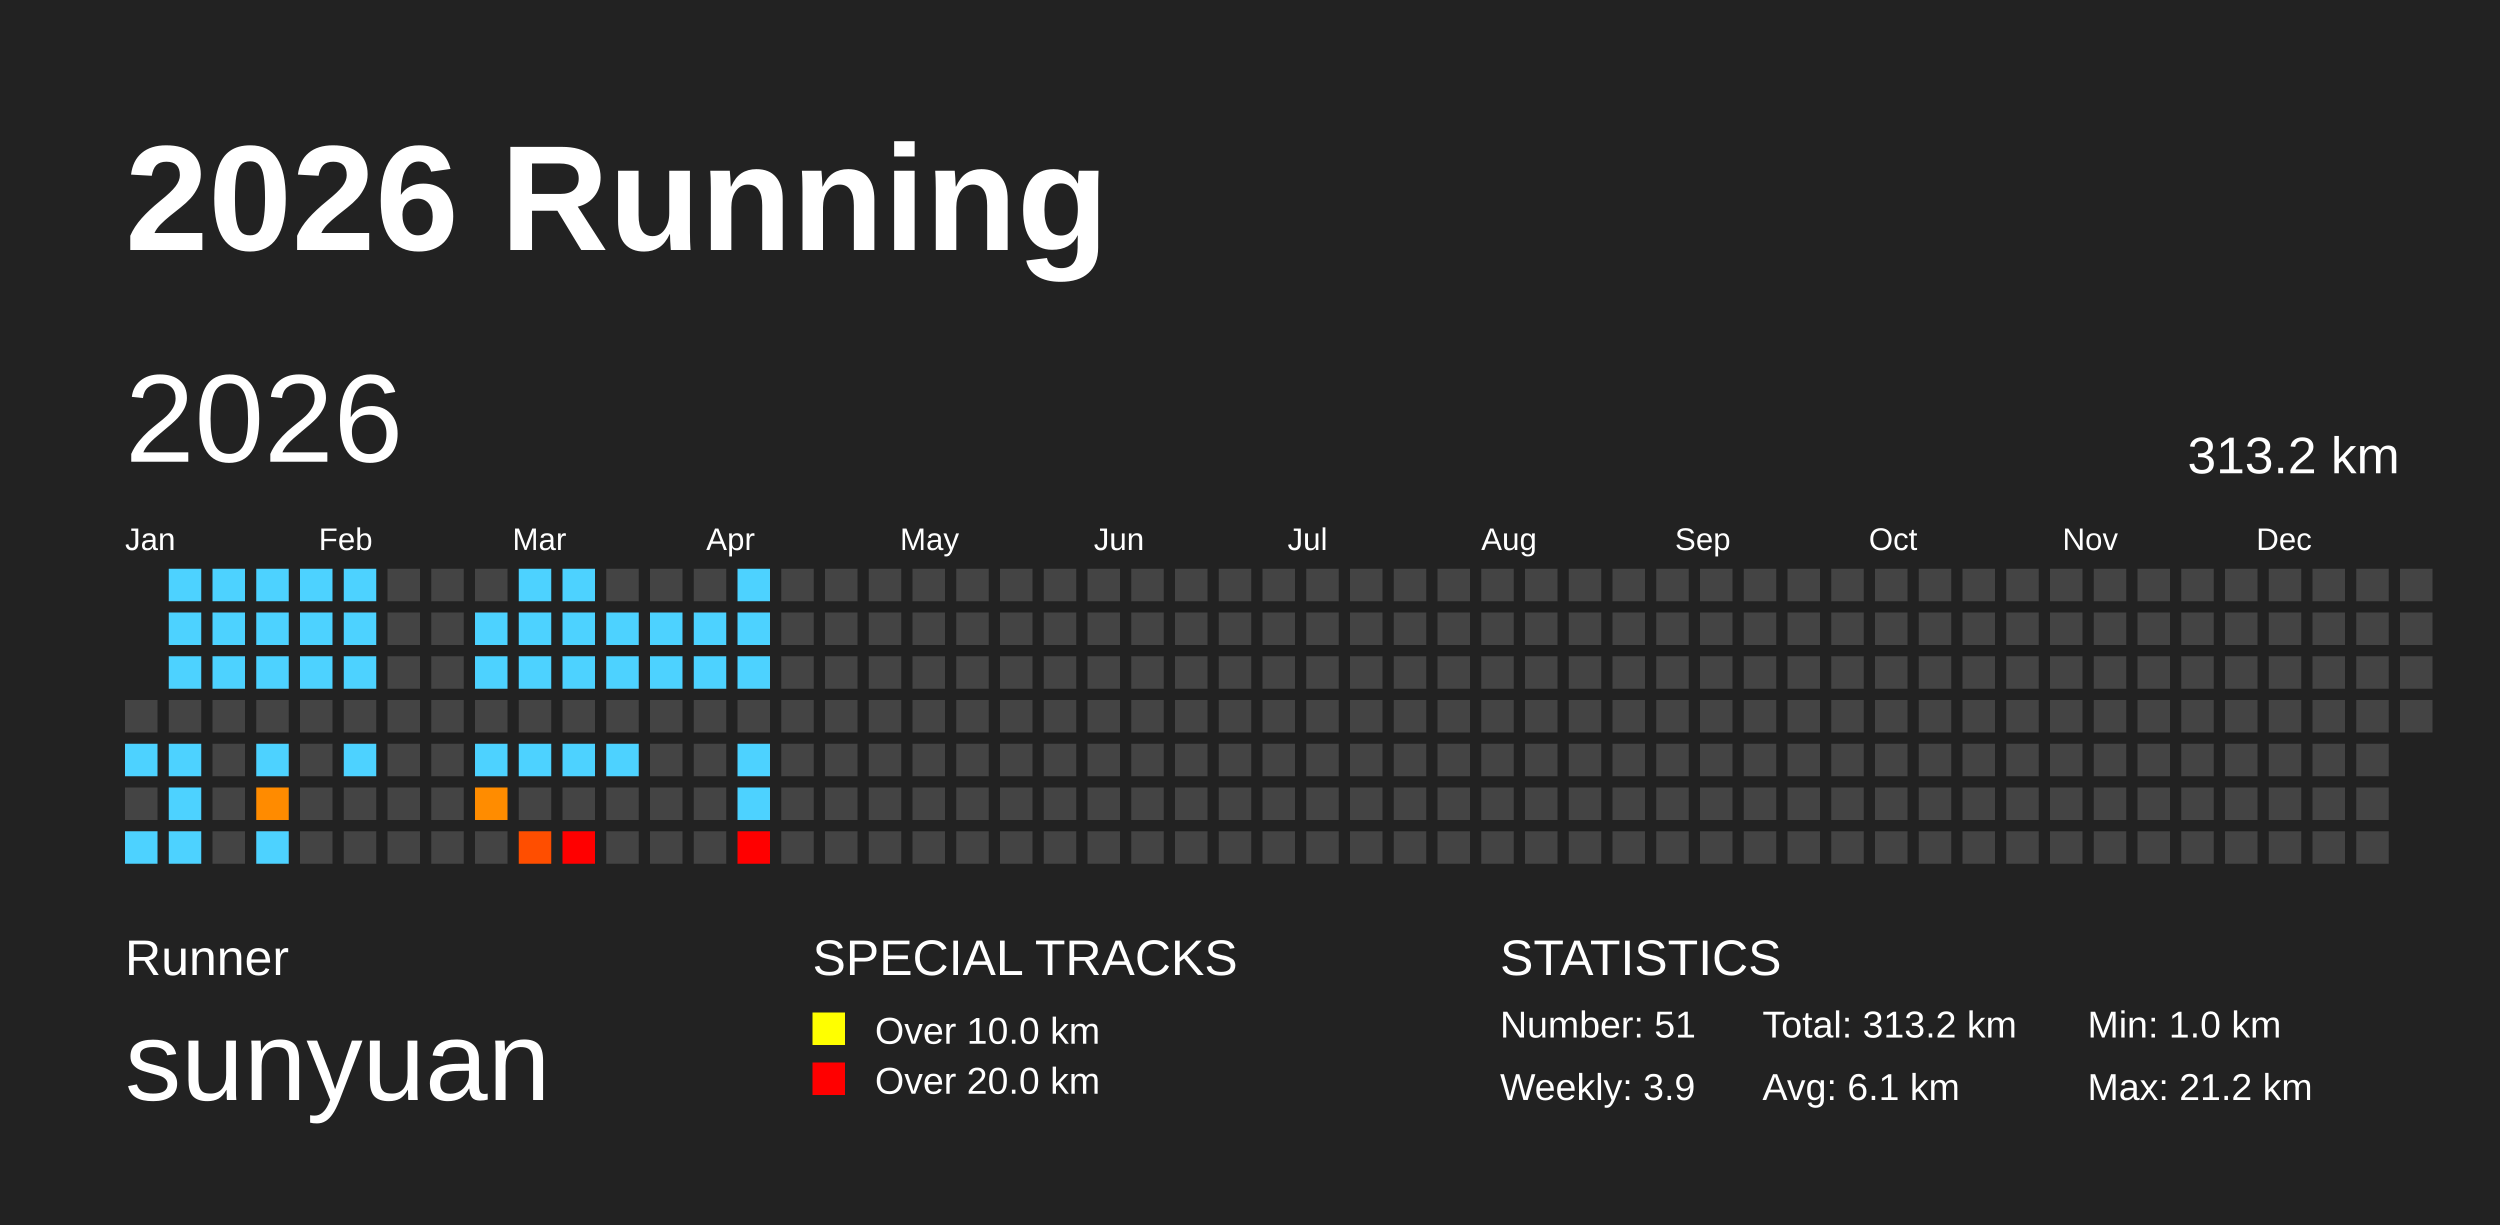
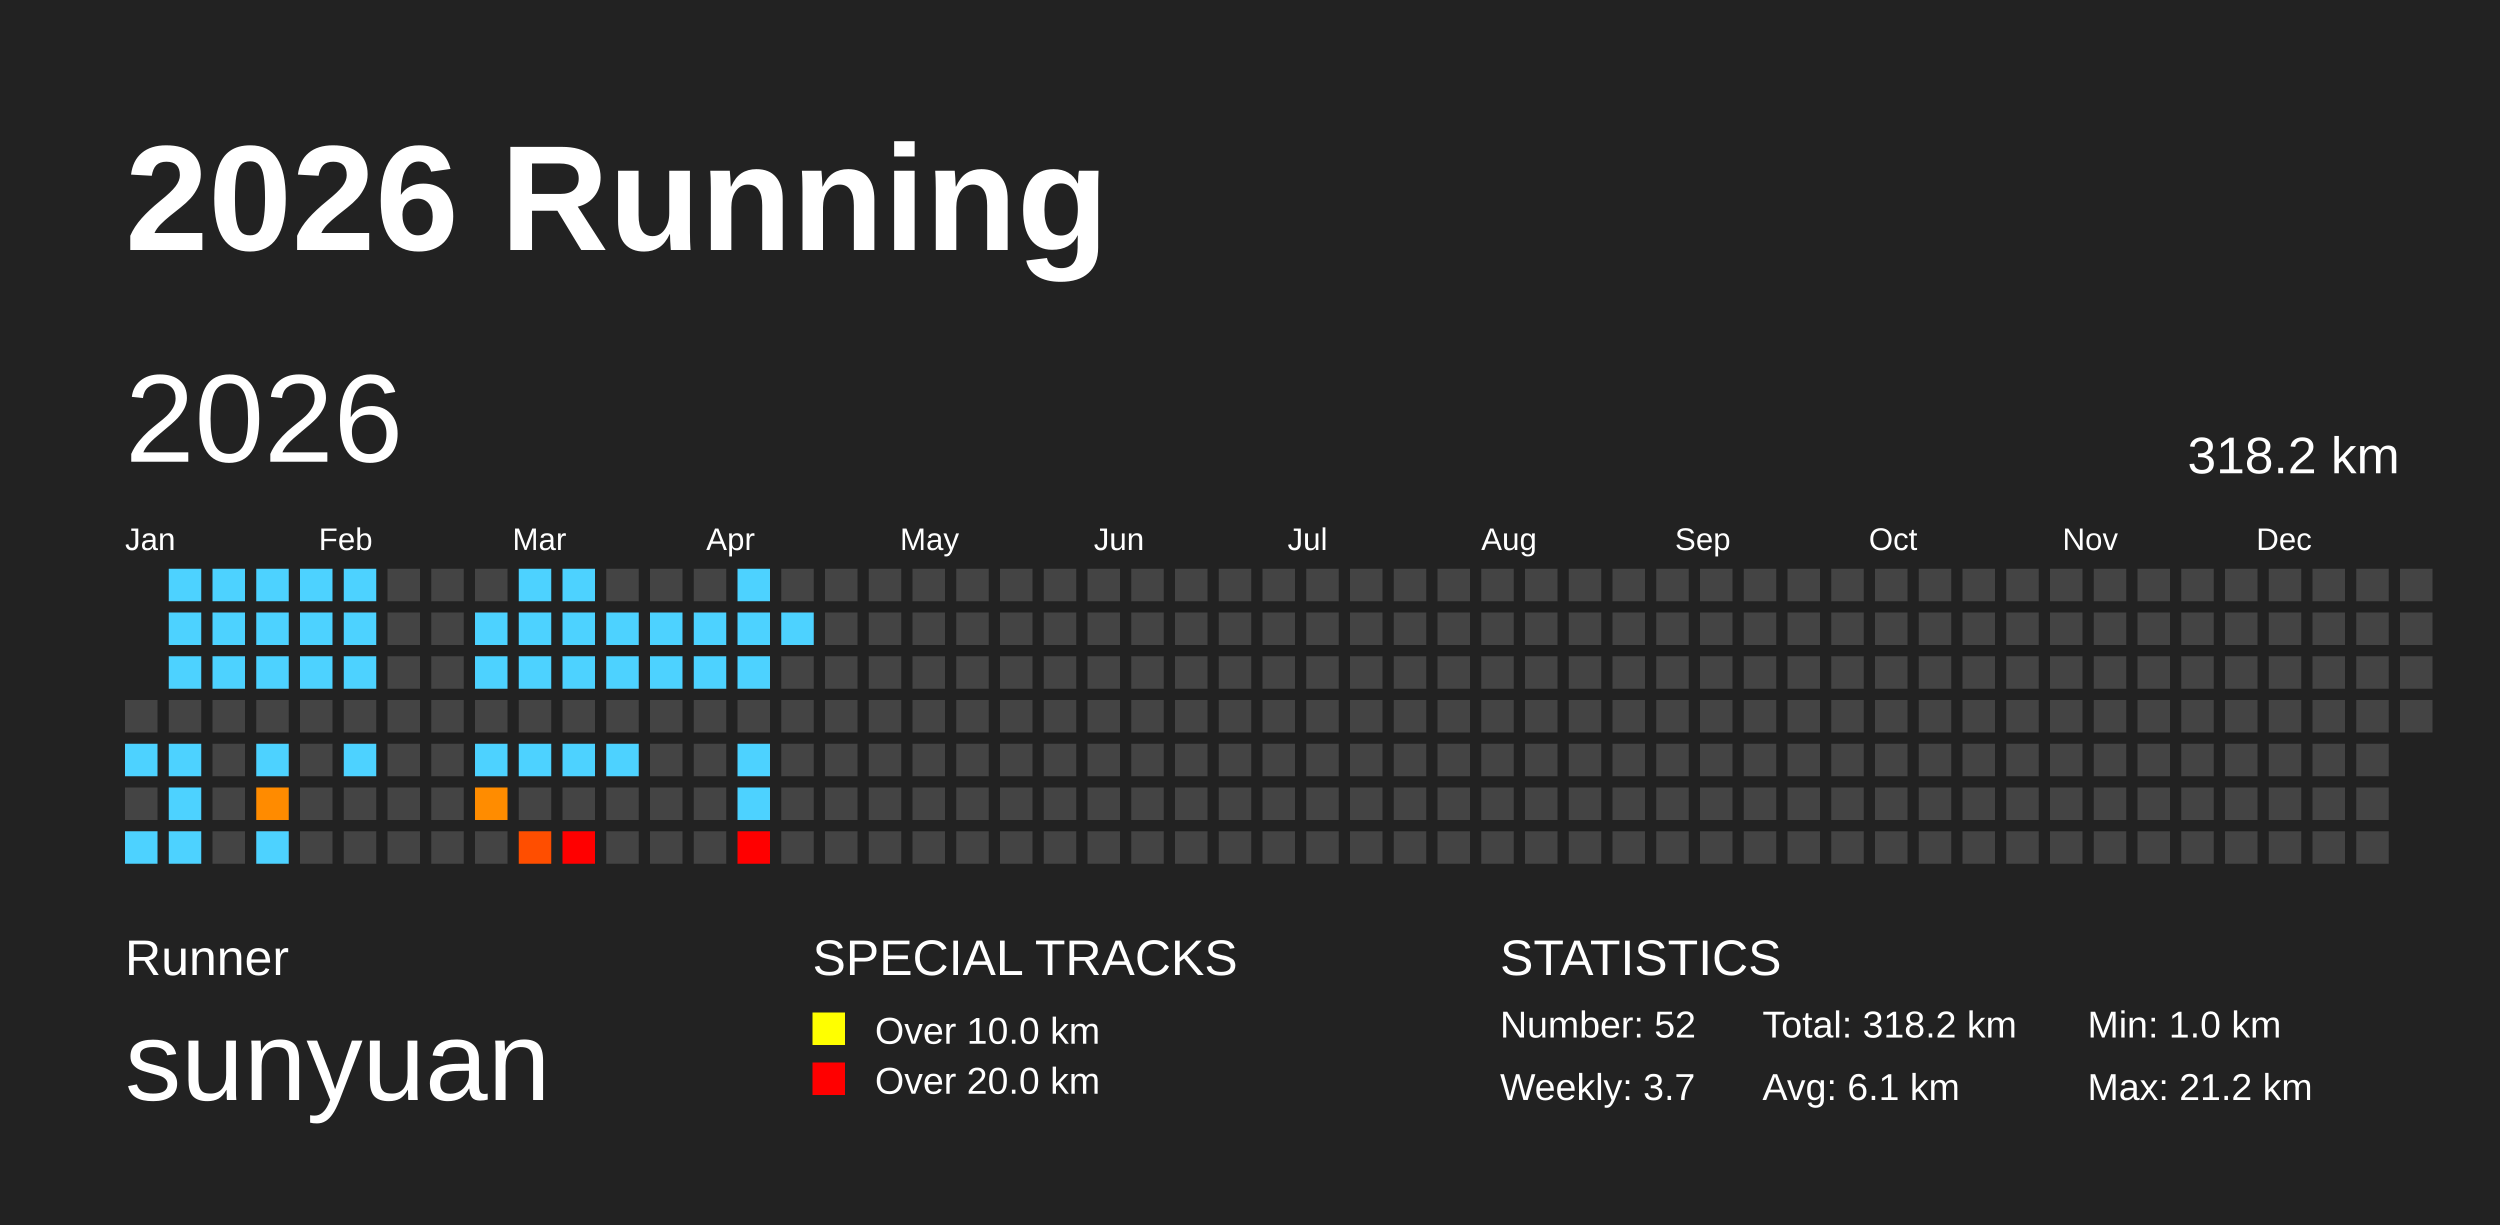
<svg xmlns="http://www.w3.org/2000/svg" baseProfile="full" height="98mm" version="1.1" viewBox="0,0,200,98" width="200mm">
  <defs />
  <rect fill="#222222" height="98" width="200" x="0" y="0" />
  <text fill="#FFFFFF" style="font-size:12px; font-family:Arial; font-weight:bold;" x="10" y="20">2026 Running</text>
  <text fill="#FFFFFF" style="font-size:4px; font-family:Arial" x="10" y="78">Runner</text>
  <text fill="#FFFFFF" style="font-size:9px; font-family:Arial" x="10" y="88">sunyuan</text>
  <text fill="#FFFFFF" style="font-size:4px; font-family:Arial" x="65" y="78">SPECIAL TRACKS</text>
  <rect fill="yellow" height="2.6" width="2.6" x="65" y="81" />
  <text fill="#FFFFFF" style="font-size:3px; font-family:Arial" x="70" y="83.5">Over 10.0 km</text>
  <rect fill="red" height="2.6" width="2.6" x="65" y="85" />
  <text fill="#FFFFFF" style="font-size:3px; font-family:Arial" x="70" y="87.5">Over 20.0 km</text>
  <text fill="#FFFFFF" style="font-size:4px; font-family:Arial" x="120" y="78">STATISTICS</text>
-   <text fill="#FFFFFF" style="font-size:3px; font-family:Arial" x="120" y="83">Number: 51</text>
-   <text fill="#FFFFFF" style="font-size:3px; font-family:Arial" x="120" y="88">Weekly: 3.9</text>
-   <text fill="#FFFFFF" style="font-size:3px; font-family:Arial" x="141" y="83">Total: 313.2 km</text>
+   <text fill="#FFFFFF" style="font-size:3px; font-family:Arial" x="120" y="83">Number: 52</text>
+   <text fill="#FFFFFF" style="font-size:3px; font-family:Arial" x="120" y="88">Weekly: 3.7</text>
+   <text fill="#FFFFFF" style="font-size:3px; font-family:Arial" x="141" y="83">Total: 318.2 km</text>
  <text fill="#FFFFFF" style="font-size:3px; font-family:Arial" x="141" y="88">Avg: 6.1 km</text>
  <text fill="#FFFFFF" style="font-size:3px; font-family:Arial" x="167" y="83">Min: 1.0 km</text>
  <text fill="#FFFFFF" style="font-size:3px; font-family:Arial" x="167" y="88">Max: 21.2 km</text>
  <text dominant-baseline="hanging" fill="#FFFFFF" style="font-size:10.0px; font-family:Arial;" x="10" y="30">2026</text>
-   <text dominant-baseline="hanging" fill="#FFFFFF" style="font-size:4.125px; font-family:Arial;" x="175" y="35">313.2 km</text>
+   <text dominant-baseline="hanging" fill="#FFFFFF" style="font-size:4.125px; font-family:Arial;" x="175" y="35">318.2 km</text>
  <text fill="#FFFFFF" style="font-size:2.5px; font-family:Arial" x="10.0" y="44">Jan</text>
  <text fill="#FFFFFF" style="font-size:2.5px; font-family:Arial" x="25.5" y="44">Feb</text>
  <text fill="#FFFFFF" style="font-size:2.5px; font-family:Arial" x="41.0" y="44">Mar</text>
  <text fill="#FFFFFF" style="font-size:2.5px; font-family:Arial" x="56.5" y="44">Apr</text>
  <text fill="#FFFFFF" style="font-size:2.5px; font-family:Arial" x="72.0" y="44">May</text>
  <text fill="#FFFFFF" style="font-size:2.5px; font-family:Arial" x="87.5" y="44">Jun</text>
  <text fill="#FFFFFF" style="font-size:2.5px; font-family:Arial" x="103.0" y="44">Jul</text>
  <text fill="#FFFFFF" style="font-size:2.5px; font-family:Arial" x="118.5" y="44">Aug</text>
  <text fill="#FFFFFF" style="font-size:2.5px; font-family:Arial" x="134.0" y="44">Sep</text>
  <text fill="#FFFFFF" style="font-size:2.5px; font-family:Arial" x="149.5" y="44">Oct</text>
  <text fill="#FFFFFF" style="font-size:2.5px; font-family:Arial" x="165.0" y="44">Nov</text>
  <text fill="#FFFFFF" style="font-size:2.5px; font-family:Arial" x="180.5" y="44">Dec</text>
  <rect fill="#444444" height="2.6" width="2.6" x="10.0" y="56.0" />
  <rect fill="#4dd2ff" height="2.6" width="2.6" x="10.0" y="59.5" />
  <rect fill="#444444" height="2.6" width="2.6" x="10.0" y="63.0" />
  <rect fill="#4dd2ff" height="2.6" width="2.6" x="10.0" y="66.5" />
  <rect fill="#4dd2ff" height="2.6" width="2.6" x="13.5" y="45.5" />
  <rect fill="#4dd2ff" height="2.6" width="2.6" x="13.5" y="49.0" />
  <rect fill="#4dd2ff" height="2.6" width="2.6" x="13.5" y="52.5" />
  <rect fill="#444444" height="2.6" width="2.6" x="13.5" y="56.0" />
  <rect fill="#4dd2ff" height="2.6" width="2.6" x="13.5" y="59.5" />
  <rect fill="#4dd2ff" height="2.6" width="2.6" x="13.5" y="63.0" />
  <rect fill="#4dd2ff" height="2.6" width="2.6" x="13.5" y="66.5" />
  <rect fill="#4dd2ff" height="2.6" width="2.6" x="17.0" y="45.5" />
  <rect fill="#4dd2ff" height="2.6" width="2.6" x="17.0" y="49.0" />
  <rect fill="#4dd2ff" height="2.6" width="2.6" x="17.0" y="52.5" />
  <rect fill="#444444" height="2.6" width="2.6" x="17.0" y="56.0" />
  <rect fill="#444444" height="2.6" width="2.6" x="17.0" y="59.5" />
  <rect fill="#444444" height="2.6" width="2.6" x="17.0" y="63.0" />
  <rect fill="#444444" height="2.6" width="2.6" x="17.0" y="66.5" />
  <rect fill="#4dd2ff" height="2.6" width="2.6" x="20.5" y="45.5" />
  <rect fill="#4dd2ff" height="2.6" width="2.6" x="20.5" y="49.0" />
  <rect fill="#4dd2ff" height="2.6" width="2.6" x="20.5" y="52.5" />
  <rect fill="#444444" height="2.6" width="2.6" x="20.5" y="56.0" />
  <rect fill="#4dd2ff" height="2.6" width="2.6" x="20.5" y="59.5" />
  <rect fill="#ff8b00" height="2.6" width="2.6" x="20.5" y="63.0" />
  <rect fill="#4dd2ff" height="2.6" width="2.6" x="20.5" y="66.5" />
  <rect fill="#4dd2ff" height="2.6" width="2.6" x="24.0" y="45.5" />
  <rect fill="#4dd2ff" height="2.6" width="2.6" x="24.0" y="49.0" />
  <rect fill="#4dd2ff" height="2.6" width="2.6" x="24.0" y="52.5" />
  <rect fill="#444444" height="2.6" width="2.6" x="24.0" y="56.0" />
  <rect fill="#444444" height="2.6" width="2.6" x="24.0" y="59.5" />
  <rect fill="#444444" height="2.6" width="2.6" x="24.0" y="63.0" />
  <rect fill="#444444" height="2.6" width="2.6" x="24.0" y="66.5" />
  <rect fill="#4dd2ff" height="2.6" width="2.6" x="27.5" y="45.5" />
  <rect fill="#4dd2ff" height="2.6" width="2.6" x="27.5" y="49.0" />
  <rect fill="#4dd2ff" height="2.6" width="2.6" x="27.5" y="52.5" />
  <rect fill="#444444" height="2.6" width="2.6" x="27.5" y="56.0" />
  <rect fill="#4dd2ff" height="2.6" width="2.6" x="27.5" y="59.5" />
  <rect fill="#444444" height="2.6" width="2.6" x="27.5" y="63.0" />
  <rect fill="#444444" height="2.6" width="2.6" x="27.5" y="66.5" />
  <rect fill="#444444" height="2.6" width="2.6" x="31.0" y="45.5" />
  <rect fill="#444444" height="2.6" width="2.6" x="31.0" y="49.0" />
  <rect fill="#444444" height="2.6" width="2.6" x="31.0" y="52.5" />
  <rect fill="#444444" height="2.6" width="2.6" x="31.0" y="56.0" />
  <rect fill="#444444" height="2.6" width="2.6" x="31.0" y="59.5" />
  <rect fill="#444444" height="2.6" width="2.6" x="31.0" y="63.0" />
  <rect fill="#444444" height="2.6" width="2.6" x="31.0" y="66.5" />
  <rect fill="#444444" height="2.6" width="2.6" x="34.5" y="45.5" />
  <rect fill="#444444" height="2.6" width="2.6" x="34.5" y="49.0" />
  <rect fill="#444444" height="2.6" width="2.6" x="34.5" y="52.5" />
  <rect fill="#444444" height="2.6" width="2.6" x="34.5" y="56.0" />
  <rect fill="#444444" height="2.6" width="2.6" x="34.5" y="59.5" />
  <rect fill="#444444" height="2.6" width="2.6" x="34.5" y="63.0" />
  <rect fill="#444444" height="2.6" width="2.6" x="34.5" y="66.5" />
  <rect fill="#444444" height="2.6" width="2.6" x="38.0" y="45.5" />
  <rect fill="#4dd2ff" height="2.6" width="2.6" x="38.0" y="49.0" />
  <rect fill="#4dd2ff" height="2.6" width="2.6" x="38.0" y="52.5" />
  <rect fill="#444444" height="2.6" width="2.6" x="38.0" y="56.0" />
  <rect fill="#4dd2ff" height="2.6" width="2.6" x="38.0" y="59.5" />
  <rect fill="#ff8c00" height="2.6" width="2.6" x="38.0" y="63.0" />
  <rect fill="#444444" height="2.6" width="2.6" x="38.0" y="66.5" />
  <rect fill="#4dd2ff" height="2.6" width="2.6" x="41.5" y="45.5" />
  <rect fill="#4dd2ff" height="2.6" width="2.6" x="41.5" y="49.0" />
  <rect fill="#4dd2ff" height="2.6" width="2.6" x="41.5" y="52.5" />
  <rect fill="#444444" height="2.6" width="2.6" x="41.5" y="56.0" />
  <rect fill="#4dd2ff" height="2.6" width="2.6" x="41.5" y="59.5" />
  <rect fill="#444444" height="2.6" width="2.6" x="41.5" y="63.0" />
  <rect fill="#ff4e00" height="2.6" width="2.6" x="41.5" y="66.5" />
  <rect fill="#4dd2ff" height="2.6" width="2.6" x="45.0" y="45.5" />
  <rect fill="#4dd2ff" height="2.6" width="2.6" x="45.0" y="49.0" />
  <rect fill="#4dd2ff" height="2.6" width="2.6" x="45.0" y="52.5" />
  <rect fill="#444444" height="2.6" width="2.6" x="45.0" y="56.0" />
  <rect fill="#4dd2ff" height="2.6" width="2.6" x="45.0" y="59.5" />
  <rect fill="#444444" height="2.6" width="2.6" x="45.0" y="63.0" />
  <rect fill="red" height="2.6" width="2.6" x="45.0" y="66.5" />
  <rect fill="#444444" height="2.6" width="2.6" x="48.5" y="45.5" />
  <rect fill="#4dd2ff" height="2.6" width="2.6" x="48.5" y="49.0" />
  <rect fill="#4dd2ff" height="2.6" width="2.6" x="48.5" y="52.5" />
  <rect fill="#444444" height="2.6" width="2.6" x="48.5" y="56.0" />
  <rect fill="#4dd2ff" height="2.6" width="2.6" x="48.5" y="59.5" />
  <rect fill="#444444" height="2.6" width="2.6" x="48.5" y="63.0" />
  <rect fill="#444444" height="2.6" width="2.6" x="48.5" y="66.5" />
  <rect fill="#444444" height="2.6" width="2.6" x="52.0" y="45.5" />
  <rect fill="#4dd2ff" height="2.6" width="2.6" x="52.0" y="49.0" />
  <rect fill="#4dd2ff" height="2.6" width="2.6" x="52.0" y="52.5" />
  <rect fill="#444444" height="2.6" width="2.6" x="52.0" y="56.0" />
  <rect fill="#444444" height="2.6" width="2.6" x="52.0" y="59.5" />
  <rect fill="#444444" height="2.6" width="2.6" x="52.0" y="63.0" />
  <rect fill="#444444" height="2.6" width="2.6" x="52.0" y="66.5" />
  <rect fill="#444444" height="2.6" width="2.6" x="55.5" y="45.5" />
  <rect fill="#4dd2ff" height="2.6" width="2.6" x="55.5" y="49.0" />
  <rect fill="#4dd2ff" height="2.6" width="2.6" x="55.5" y="52.5" />
  <rect fill="#444444" height="2.6" width="2.6" x="55.5" y="56.0" />
  <rect fill="#444444" height="2.6" width="2.6" x="55.5" y="59.5" />
  <rect fill="#444444" height="2.6" width="2.6" x="55.5" y="63.0" />
  <rect fill="#444444" height="2.6" width="2.6" x="55.5" y="66.5" />
  <rect fill="#4dd2ff" height="2.6" width="2.6" x="59.0" y="45.5" />
  <rect fill="#4dd2ff" height="2.6" width="2.6" x="59.0" y="49.0" />
  <rect fill="#4dd2ff" height="2.6" width="2.6" x="59.0" y="52.5" />
  <rect fill="#444444" height="2.6" width="2.6" x="59.0" y="56.0" />
  <rect fill="#4dd2ff" height="2.6" width="2.6" x="59.0" y="59.5" />
  <rect fill="#4dd2ff" height="2.6" width="2.6" x="59.0" y="63.0" />
  <rect fill="red" height="2.6" width="2.6" x="59.0" y="66.5" />
  <rect fill="#444444" height="2.6" width="2.6" x="62.5" y="45.5" />
-   <rect fill="#444444" height="2.6" width="2.6" x="62.5" y="49.0" />
+   <rect fill="#4dd2ff" height="2.6" width="2.6" x="62.5" y="49.0" />
  <rect fill="#444444" height="2.6" width="2.6" x="62.5" y="52.5" />
  <rect fill="#444444" height="2.6" width="2.6" x="62.5" y="56.0" />
  <rect fill="#444444" height="2.6" width="2.6" x="62.5" y="59.5" />
  <rect fill="#444444" height="2.6" width="2.6" x="62.5" y="63.0" />
  <rect fill="#444444" height="2.6" width="2.6" x="62.5" y="66.5" />
  <rect fill="#444444" height="2.6" width="2.6" x="66.0" y="45.5" />
  <rect fill="#444444" height="2.6" width="2.6" x="66.0" y="49.0" />
  <rect fill="#444444" height="2.6" width="2.6" x="66.0" y="52.5" />
  <rect fill="#444444" height="2.6" width="2.6" x="66.0" y="56.0" />
  <rect fill="#444444" height="2.6" width="2.6" x="66.0" y="59.5" />
  <rect fill="#444444" height="2.6" width="2.6" x="66.0" y="63.0" />
  <rect fill="#444444" height="2.6" width="2.6" x="66.0" y="66.5" />
  <rect fill="#444444" height="2.6" width="2.6" x="69.5" y="45.5" />
  <rect fill="#444444" height="2.6" width="2.6" x="69.5" y="49.0" />
  <rect fill="#444444" height="2.6" width="2.6" x="69.5" y="52.5" />
  <rect fill="#444444" height="2.6" width="2.6" x="69.5" y="56.0" />
  <rect fill="#444444" height="2.6" width="2.6" x="69.5" y="59.5" />
  <rect fill="#444444" height="2.6" width="2.6" x="69.5" y="63.0" />
  <rect fill="#444444" height="2.6" width="2.6" x="69.5" y="66.5" />
  <rect fill="#444444" height="2.6" width="2.6" x="73.0" y="45.5" />
  <rect fill="#444444" height="2.6" width="2.6" x="73.0" y="49.0" />
  <rect fill="#444444" height="2.6" width="2.6" x="73.0" y="52.5" />
  <rect fill="#444444" height="2.6" width="2.6" x="73.0" y="56.0" />
  <rect fill="#444444" height="2.6" width="2.6" x="73.0" y="59.5" />
  <rect fill="#444444" height="2.6" width="2.6" x="73.0" y="63.0" />
  <rect fill="#444444" height="2.6" width="2.6" x="73.0" y="66.5" />
  <rect fill="#444444" height="2.6" width="2.6" x="76.5" y="45.5" />
  <rect fill="#444444" height="2.6" width="2.6" x="76.5" y="49.0" />
  <rect fill="#444444" height="2.6" width="2.6" x="76.5" y="52.5" />
  <rect fill="#444444" height="2.6" width="2.6" x="76.5" y="56.0" />
  <rect fill="#444444" height="2.6" width="2.6" x="76.5" y="59.5" />
  <rect fill="#444444" height="2.6" width="2.6" x="76.5" y="63.0" />
  <rect fill="#444444" height="2.6" width="2.6" x="76.5" y="66.5" />
  <rect fill="#444444" height="2.6" width="2.6" x="80.0" y="45.5" />
  <rect fill="#444444" height="2.6" width="2.6" x="80.0" y="49.0" />
  <rect fill="#444444" height="2.6" width="2.6" x="80.0" y="52.5" />
  <rect fill="#444444" height="2.6" width="2.6" x="80.0" y="56.0" />
  <rect fill="#444444" height="2.6" width="2.6" x="80.0" y="59.5" />
  <rect fill="#444444" height="2.6" width="2.6" x="80.0" y="63.0" />
  <rect fill="#444444" height="2.6" width="2.6" x="80.0" y="66.5" />
  <rect fill="#444444" height="2.6" width="2.6" x="83.5" y="45.5" />
  <rect fill="#444444" height="2.6" width="2.6" x="83.5" y="49.0" />
  <rect fill="#444444" height="2.6" width="2.6" x="83.5" y="52.5" />
  <rect fill="#444444" height="2.6" width="2.6" x="83.5" y="56.0" />
  <rect fill="#444444" height="2.6" width="2.6" x="83.5" y="59.5" />
  <rect fill="#444444" height="2.6" width="2.6" x="83.5" y="63.0" />
  <rect fill="#444444" height="2.6" width="2.6" x="83.5" y="66.5" />
  <rect fill="#444444" height="2.6" width="2.6" x="87.0" y="45.5" />
  <rect fill="#444444" height="2.6" width="2.6" x="87.0" y="49.0" />
  <rect fill="#444444" height="2.6" width="2.6" x="87.0" y="52.5" />
  <rect fill="#444444" height="2.6" width="2.6" x="87.0" y="56.0" />
  <rect fill="#444444" height="2.6" width="2.6" x="87.0" y="59.5" />
  <rect fill="#444444" height="2.6" width="2.6" x="87.0" y="63.0" />
  <rect fill="#444444" height="2.6" width="2.6" x="87.0" y="66.5" />
  <rect fill="#444444" height="2.6" width="2.6" x="90.5" y="45.5" />
  <rect fill="#444444" height="2.6" width="2.6" x="90.5" y="49.0" />
  <rect fill="#444444" height="2.6" width="2.6" x="90.5" y="52.5" />
  <rect fill="#444444" height="2.6" width="2.6" x="90.5" y="56.0" />
  <rect fill="#444444" height="2.6" width="2.6" x="90.5" y="59.5" />
  <rect fill="#444444" height="2.6" width="2.6" x="90.5" y="63.0" />
  <rect fill="#444444" height="2.6" width="2.6" x="90.5" y="66.5" />
  <rect fill="#444444" height="2.6" width="2.6" x="94.0" y="45.5" />
  <rect fill="#444444" height="2.6" width="2.6" x="94.0" y="49.0" />
  <rect fill="#444444" height="2.6" width="2.6" x="94.0" y="52.5" />
  <rect fill="#444444" height="2.6" width="2.6" x="94.0" y="56.0" />
  <rect fill="#444444" height="2.6" width="2.6" x="94.0" y="59.5" />
  <rect fill="#444444" height="2.6" width="2.6" x="94.0" y="63.0" />
  <rect fill="#444444" height="2.6" width="2.6" x="94.0" y="66.5" />
  <rect fill="#444444" height="2.6" width="2.6" x="97.5" y="45.5" />
  <rect fill="#444444" height="2.6" width="2.6" x="97.5" y="49.0" />
  <rect fill="#444444" height="2.6" width="2.6" x="97.5" y="52.5" />
  <rect fill="#444444" height="2.6" width="2.6" x="97.5" y="56.0" />
  <rect fill="#444444" height="2.6" width="2.6" x="97.5" y="59.5" />
  <rect fill="#444444" height="2.6" width="2.6" x="97.5" y="63.0" />
  <rect fill="#444444" height="2.6" width="2.6" x="97.5" y="66.5" />
  <rect fill="#444444" height="2.6" width="2.6" x="101.0" y="45.5" />
  <rect fill="#444444" height="2.6" width="2.6" x="101.0" y="49.0" />
  <rect fill="#444444" height="2.6" width="2.6" x="101.0" y="52.5" />
  <rect fill="#444444" height="2.6" width="2.6" x="101.0" y="56.0" />
  <rect fill="#444444" height="2.6" width="2.6" x="101.0" y="59.5" />
  <rect fill="#444444" height="2.6" width="2.6" x="101.0" y="63.0" />
  <rect fill="#444444" height="2.6" width="2.6" x="101.0" y="66.5" />
  <rect fill="#444444" height="2.6" width="2.6" x="104.5" y="45.5" />
  <rect fill="#444444" height="2.6" width="2.6" x="104.5" y="49.0" />
  <rect fill="#444444" height="2.6" width="2.6" x="104.5" y="52.5" />
  <rect fill="#444444" height="2.6" width="2.6" x="104.5" y="56.0" />
  <rect fill="#444444" height="2.6" width="2.6" x="104.5" y="59.5" />
  <rect fill="#444444" height="2.6" width="2.6" x="104.5" y="63.0" />
  <rect fill="#444444" height="2.6" width="2.6" x="104.5" y="66.5" />
  <rect fill="#444444" height="2.6" width="2.6" x="108.0" y="45.5" />
  <rect fill="#444444" height="2.6" width="2.6" x="108.0" y="49.0" />
  <rect fill="#444444" height="2.6" width="2.6" x="108.0" y="52.5" />
  <rect fill="#444444" height="2.6" width="2.6" x="108.0" y="56.0" />
  <rect fill="#444444" height="2.6" width="2.6" x="108.0" y="59.5" />
  <rect fill="#444444" height="2.6" width="2.6" x="108.0" y="63.0" />
  <rect fill="#444444" height="2.6" width="2.6" x="108.0" y="66.5" />
  <rect fill="#444444" height="2.6" width="2.6" x="111.5" y="45.5" />
  <rect fill="#444444" height="2.6" width="2.6" x="111.5" y="49.0" />
  <rect fill="#444444" height="2.6" width="2.6" x="111.5" y="52.5" />
  <rect fill="#444444" height="2.6" width="2.6" x="111.5" y="56.0" />
  <rect fill="#444444" height="2.6" width="2.6" x="111.5" y="59.5" />
  <rect fill="#444444" height="2.6" width="2.6" x="111.5" y="63.0" />
  <rect fill="#444444" height="2.6" width="2.6" x="111.5" y="66.5" />
  <rect fill="#444444" height="2.6" width="2.6" x="115.0" y="45.5" />
  <rect fill="#444444" height="2.6" width="2.6" x="115.0" y="49.0" />
  <rect fill="#444444" height="2.6" width="2.6" x="115.0" y="52.5" />
  <rect fill="#444444" height="2.6" width="2.6" x="115.0" y="56.0" />
  <rect fill="#444444" height="2.6" width="2.6" x="115.0" y="59.5" />
  <rect fill="#444444" height="2.6" width="2.6" x="115.0" y="63.0" />
  <rect fill="#444444" height="2.6" width="2.6" x="115.0" y="66.5" />
  <rect fill="#444444" height="2.6" width="2.6" x="118.5" y="45.5" />
  <rect fill="#444444" height="2.6" width="2.6" x="118.5" y="49.0" />
  <rect fill="#444444" height="2.6" width="2.6" x="118.5" y="52.5" />
  <rect fill="#444444" height="2.6" width="2.6" x="118.5" y="56.0" />
  <rect fill="#444444" height="2.6" width="2.6" x="118.5" y="59.5" />
  <rect fill="#444444" height="2.6" width="2.6" x="118.5" y="63.0" />
  <rect fill="#444444" height="2.6" width="2.6" x="118.5" y="66.5" />
  <rect fill="#444444" height="2.6" width="2.6" x="122.0" y="45.5" />
  <rect fill="#444444" height="2.6" width="2.6" x="122.0" y="49.0" />
  <rect fill="#444444" height="2.6" width="2.6" x="122.0" y="52.5" />
  <rect fill="#444444" height="2.6" width="2.6" x="122.0" y="56.0" />
  <rect fill="#444444" height="2.6" width="2.6" x="122.0" y="59.5" />
  <rect fill="#444444" height="2.6" width="2.6" x="122.0" y="63.0" />
  <rect fill="#444444" height="2.6" width="2.6" x="122.0" y="66.5" />
  <rect fill="#444444" height="2.6" width="2.6" x="125.5" y="45.5" />
  <rect fill="#444444" height="2.6" width="2.6" x="125.5" y="49.0" />
  <rect fill="#444444" height="2.6" width="2.6" x="125.5" y="52.5" />
  <rect fill="#444444" height="2.6" width="2.6" x="125.5" y="56.0" />
  <rect fill="#444444" height="2.6" width="2.6" x="125.5" y="59.5" />
  <rect fill="#444444" height="2.6" width="2.6" x="125.5" y="63.0" />
  <rect fill="#444444" height="2.6" width="2.6" x="125.5" y="66.5" />
  <rect fill="#444444" height="2.6" width="2.6" x="129.0" y="45.5" />
  <rect fill="#444444" height="2.6" width="2.6" x="129.0" y="49.0" />
  <rect fill="#444444" height="2.6" width="2.6" x="129.0" y="52.5" />
  <rect fill="#444444" height="2.6" width="2.6" x="129.0" y="56.0" />
  <rect fill="#444444" height="2.6" width="2.6" x="129.0" y="59.5" />
  <rect fill="#444444" height="2.6" width="2.6" x="129.0" y="63.0" />
  <rect fill="#444444" height="2.6" width="2.6" x="129.0" y="66.5" />
  <rect fill="#444444" height="2.6" width="2.6" x="132.5" y="45.5" />
  <rect fill="#444444" height="2.6" width="2.6" x="132.5" y="49.0" />
  <rect fill="#444444" height="2.6" width="2.6" x="132.5" y="52.5" />
  <rect fill="#444444" height="2.6" width="2.6" x="132.5" y="56.0" />
  <rect fill="#444444" height="2.6" width="2.6" x="132.5" y="59.5" />
  <rect fill="#444444" height="2.6" width="2.6" x="132.5" y="63.0" />
  <rect fill="#444444" height="2.6" width="2.6" x="132.5" y="66.5" />
  <rect fill="#444444" height="2.6" width="2.6" x="136.0" y="45.5" />
  <rect fill="#444444" height="2.6" width="2.6" x="136.0" y="49.0" />
  <rect fill="#444444" height="2.6" width="2.6" x="136.0" y="52.5" />
  <rect fill="#444444" height="2.6" width="2.6" x="136.0" y="56.0" />
  <rect fill="#444444" height="2.6" width="2.6" x="136.0" y="59.5" />
  <rect fill="#444444" height="2.6" width="2.6" x="136.0" y="63.0" />
  <rect fill="#444444" height="2.6" width="2.6" x="136.0" y="66.5" />
  <rect fill="#444444" height="2.6" width="2.6" x="139.5" y="45.5" />
  <rect fill="#444444" height="2.6" width="2.6" x="139.5" y="49.0" />
  <rect fill="#444444" height="2.6" width="2.6" x="139.5" y="52.5" />
  <rect fill="#444444" height="2.6" width="2.6" x="139.5" y="56.0" />
  <rect fill="#444444" height="2.6" width="2.6" x="139.5" y="59.5" />
  <rect fill="#444444" height="2.6" width="2.6" x="139.5" y="63.0" />
  <rect fill="#444444" height="2.6" width="2.6" x="139.5" y="66.5" />
  <rect fill="#444444" height="2.6" width="2.6" x="143.0" y="45.5" />
  <rect fill="#444444" height="2.6" width="2.6" x="143.0" y="49.0" />
  <rect fill="#444444" height="2.6" width="2.6" x="143.0" y="52.5" />
  <rect fill="#444444" height="2.6" width="2.6" x="143.0" y="56.0" />
  <rect fill="#444444" height="2.6" width="2.6" x="143.0" y="59.5" />
  <rect fill="#444444" height="2.6" width="2.6" x="143.0" y="63.0" />
  <rect fill="#444444" height="2.6" width="2.6" x="143.0" y="66.5" />
  <rect fill="#444444" height="2.6" width="2.6" x="146.5" y="45.5" />
  <rect fill="#444444" height="2.6" width="2.6" x="146.5" y="49.0" />
  <rect fill="#444444" height="2.6" width="2.6" x="146.5" y="52.5" />
  <rect fill="#444444" height="2.6" width="2.6" x="146.5" y="56.0" />
  <rect fill="#444444" height="2.6" width="2.6" x="146.5" y="59.5" />
  <rect fill="#444444" height="2.6" width="2.6" x="146.5" y="63.0" />
  <rect fill="#444444" height="2.6" width="2.6" x="146.5" y="66.5" />
  <rect fill="#444444" height="2.6" width="2.6" x="150.0" y="45.5" />
  <rect fill="#444444" height="2.6" width="2.6" x="150.0" y="49.0" />
  <rect fill="#444444" height="2.6" width="2.6" x="150.0" y="52.5" />
  <rect fill="#444444" height="2.6" width="2.6" x="150.0" y="56.0" />
  <rect fill="#444444" height="2.6" width="2.6" x="150.0" y="59.5" />
  <rect fill="#444444" height="2.6" width="2.6" x="150.0" y="63.0" />
  <rect fill="#444444" height="2.6" width="2.6" x="150.0" y="66.5" />
  <rect fill="#444444" height="2.6" width="2.6" x="153.5" y="45.5" />
  <rect fill="#444444" height="2.6" width="2.6" x="153.5" y="49.0" />
  <rect fill="#444444" height="2.6" width="2.6" x="153.5" y="52.5" />
  <rect fill="#444444" height="2.6" width="2.6" x="153.5" y="56.0" />
  <rect fill="#444444" height="2.6" width="2.6" x="153.5" y="59.5" />
  <rect fill="#444444" height="2.6" width="2.6" x="153.5" y="63.0" />
  <rect fill="#444444" height="2.6" width="2.6" x="153.5" y="66.5" />
  <rect fill="#444444" height="2.6" width="2.6" x="157.0" y="45.5" />
  <rect fill="#444444" height="2.6" width="2.6" x="157.0" y="49.0" />
  <rect fill="#444444" height="2.6" width="2.6" x="157.0" y="52.5" />
  <rect fill="#444444" height="2.6" width="2.6" x="157.0" y="56.0" />
  <rect fill="#444444" height="2.6" width="2.6" x="157.0" y="59.5" />
  <rect fill="#444444" height="2.6" width="2.6" x="157.0" y="63.0" />
  <rect fill="#444444" height="2.6" width="2.6" x="157.0" y="66.5" />
  <rect fill="#444444" height="2.6" width="2.6" x="160.5" y="45.5" />
  <rect fill="#444444" height="2.6" width="2.6" x="160.5" y="49.0" />
  <rect fill="#444444" height="2.6" width="2.6" x="160.5" y="52.5" />
  <rect fill="#444444" height="2.6" width="2.6" x="160.5" y="56.0" />
  <rect fill="#444444" height="2.6" width="2.6" x="160.5" y="59.5" />
  <rect fill="#444444" height="2.6" width="2.6" x="160.5" y="63.0" />
  <rect fill="#444444" height="2.6" width="2.6" x="160.5" y="66.5" />
  <rect fill="#444444" height="2.6" width="2.6" x="164.0" y="45.5" />
  <rect fill="#444444" height="2.6" width="2.6" x="164.0" y="49.0" />
  <rect fill="#444444" height="2.6" width="2.6" x="164.0" y="52.5" />
  <rect fill="#444444" height="2.6" width="2.6" x="164.0" y="56.0" />
  <rect fill="#444444" height="2.6" width="2.6" x="164.0" y="59.5" />
  <rect fill="#444444" height="2.6" width="2.6" x="164.0" y="63.0" />
  <rect fill="#444444" height="2.6" width="2.6" x="164.0" y="66.5" />
  <rect fill="#444444" height="2.6" width="2.6" x="167.5" y="45.5" />
  <rect fill="#444444" height="2.6" width="2.6" x="167.5" y="49.0" />
  <rect fill="#444444" height="2.6" width="2.6" x="167.5" y="52.5" />
  <rect fill="#444444" height="2.6" width="2.6" x="167.5" y="56.0" />
  <rect fill="#444444" height="2.6" width="2.6" x="167.5" y="59.5" />
  <rect fill="#444444" height="2.6" width="2.6" x="167.5" y="63.0" />
  <rect fill="#444444" height="2.6" width="2.6" x="167.5" y="66.5" />
  <rect fill="#444444" height="2.6" width="2.6" x="171.0" y="45.5" />
  <rect fill="#444444" height="2.6" width="2.6" x="171.0" y="49.0" />
  <rect fill="#444444" height="2.6" width="2.6" x="171.0" y="52.5" />
  <rect fill="#444444" height="2.6" width="2.6" x="171.0" y="56.0" />
  <rect fill="#444444" height="2.6" width="2.6" x="171.0" y="59.5" />
  <rect fill="#444444" height="2.6" width="2.6" x="171.0" y="63.0" />
  <rect fill="#444444" height="2.6" width="2.6" x="171.0" y="66.5" />
  <rect fill="#444444" height="2.6" width="2.6" x="174.5" y="45.5" />
  <rect fill="#444444" height="2.6" width="2.6" x="174.5" y="49.0" />
  <rect fill="#444444" height="2.6" width="2.6" x="174.5" y="52.5" />
  <rect fill="#444444" height="2.6" width="2.6" x="174.5" y="56.0" />
  <rect fill="#444444" height="2.6" width="2.6" x="174.5" y="59.5" />
  <rect fill="#444444" height="2.6" width="2.6" x="174.5" y="63.0" />
  <rect fill="#444444" height="2.6" width="2.6" x="174.5" y="66.5" />
  <rect fill="#444444" height="2.6" width="2.6" x="178.0" y="45.5" />
  <rect fill="#444444" height="2.6" width="2.6" x="178.0" y="49.0" />
  <rect fill="#444444" height="2.6" width="2.6" x="178.0" y="52.5" />
  <rect fill="#444444" height="2.6" width="2.6" x="178.0" y="56.0" />
  <rect fill="#444444" height="2.6" width="2.6" x="178.0" y="59.5" />
  <rect fill="#444444" height="2.6" width="2.6" x="178.0" y="63.0" />
  <rect fill="#444444" height="2.6" width="2.6" x="178.0" y="66.5" />
  <rect fill="#444444" height="2.6" width="2.6" x="181.5" y="45.5" />
  <rect fill="#444444" height="2.6" width="2.6" x="181.5" y="49.0" />
  <rect fill="#444444" height="2.6" width="2.6" x="181.5" y="52.5" />
  <rect fill="#444444" height="2.6" width="2.6" x="181.5" y="56.0" />
  <rect fill="#444444" height="2.6" width="2.6" x="181.5" y="59.5" />
  <rect fill="#444444" height="2.6" width="2.6" x="181.5" y="63.0" />
  <rect fill="#444444" height="2.6" width="2.6" x="181.5" y="66.5" />
  <rect fill="#444444" height="2.6" width="2.6" x="185.0" y="45.5" />
  <rect fill="#444444" height="2.6" width="2.6" x="185.0" y="49.0" />
  <rect fill="#444444" height="2.6" width="2.6" x="185.0" y="52.5" />
  <rect fill="#444444" height="2.6" width="2.6" x="185.0" y="56.0" />
  <rect fill="#444444" height="2.6" width="2.6" x="185.0" y="59.5" />
  <rect fill="#444444" height="2.6" width="2.6" x="185.0" y="63.0" />
  <rect fill="#444444" height="2.6" width="2.6" x="185.0" y="66.5" />
  <rect fill="#444444" height="2.6" width="2.6" x="188.5" y="45.5" />
  <rect fill="#444444" height="2.6" width="2.6" x="188.5" y="49.0" />
  <rect fill="#444444" height="2.6" width="2.6" x="188.5" y="52.5" />
  <rect fill="#444444" height="2.6" width="2.6" x="188.5" y="56.0" />
  <rect fill="#444444" height="2.6" width="2.6" x="188.5" y="59.5" />
  <rect fill="#444444" height="2.6" width="2.6" x="188.5" y="63.0" />
  <rect fill="#444444" height="2.6" width="2.6" x="188.5" y="66.5" />
  <rect fill="#444444" height="2.6" width="2.6" x="192.0" y="45.5" />
  <rect fill="#444444" height="2.6" width="2.6" x="192.0" y="49.0" />
  <rect fill="#444444" height="2.6" width="2.6" x="192.0" y="52.5" />
  <rect fill="#444444" height="2.6" width="2.6" x="192.0" y="56.0" />
</svg>
